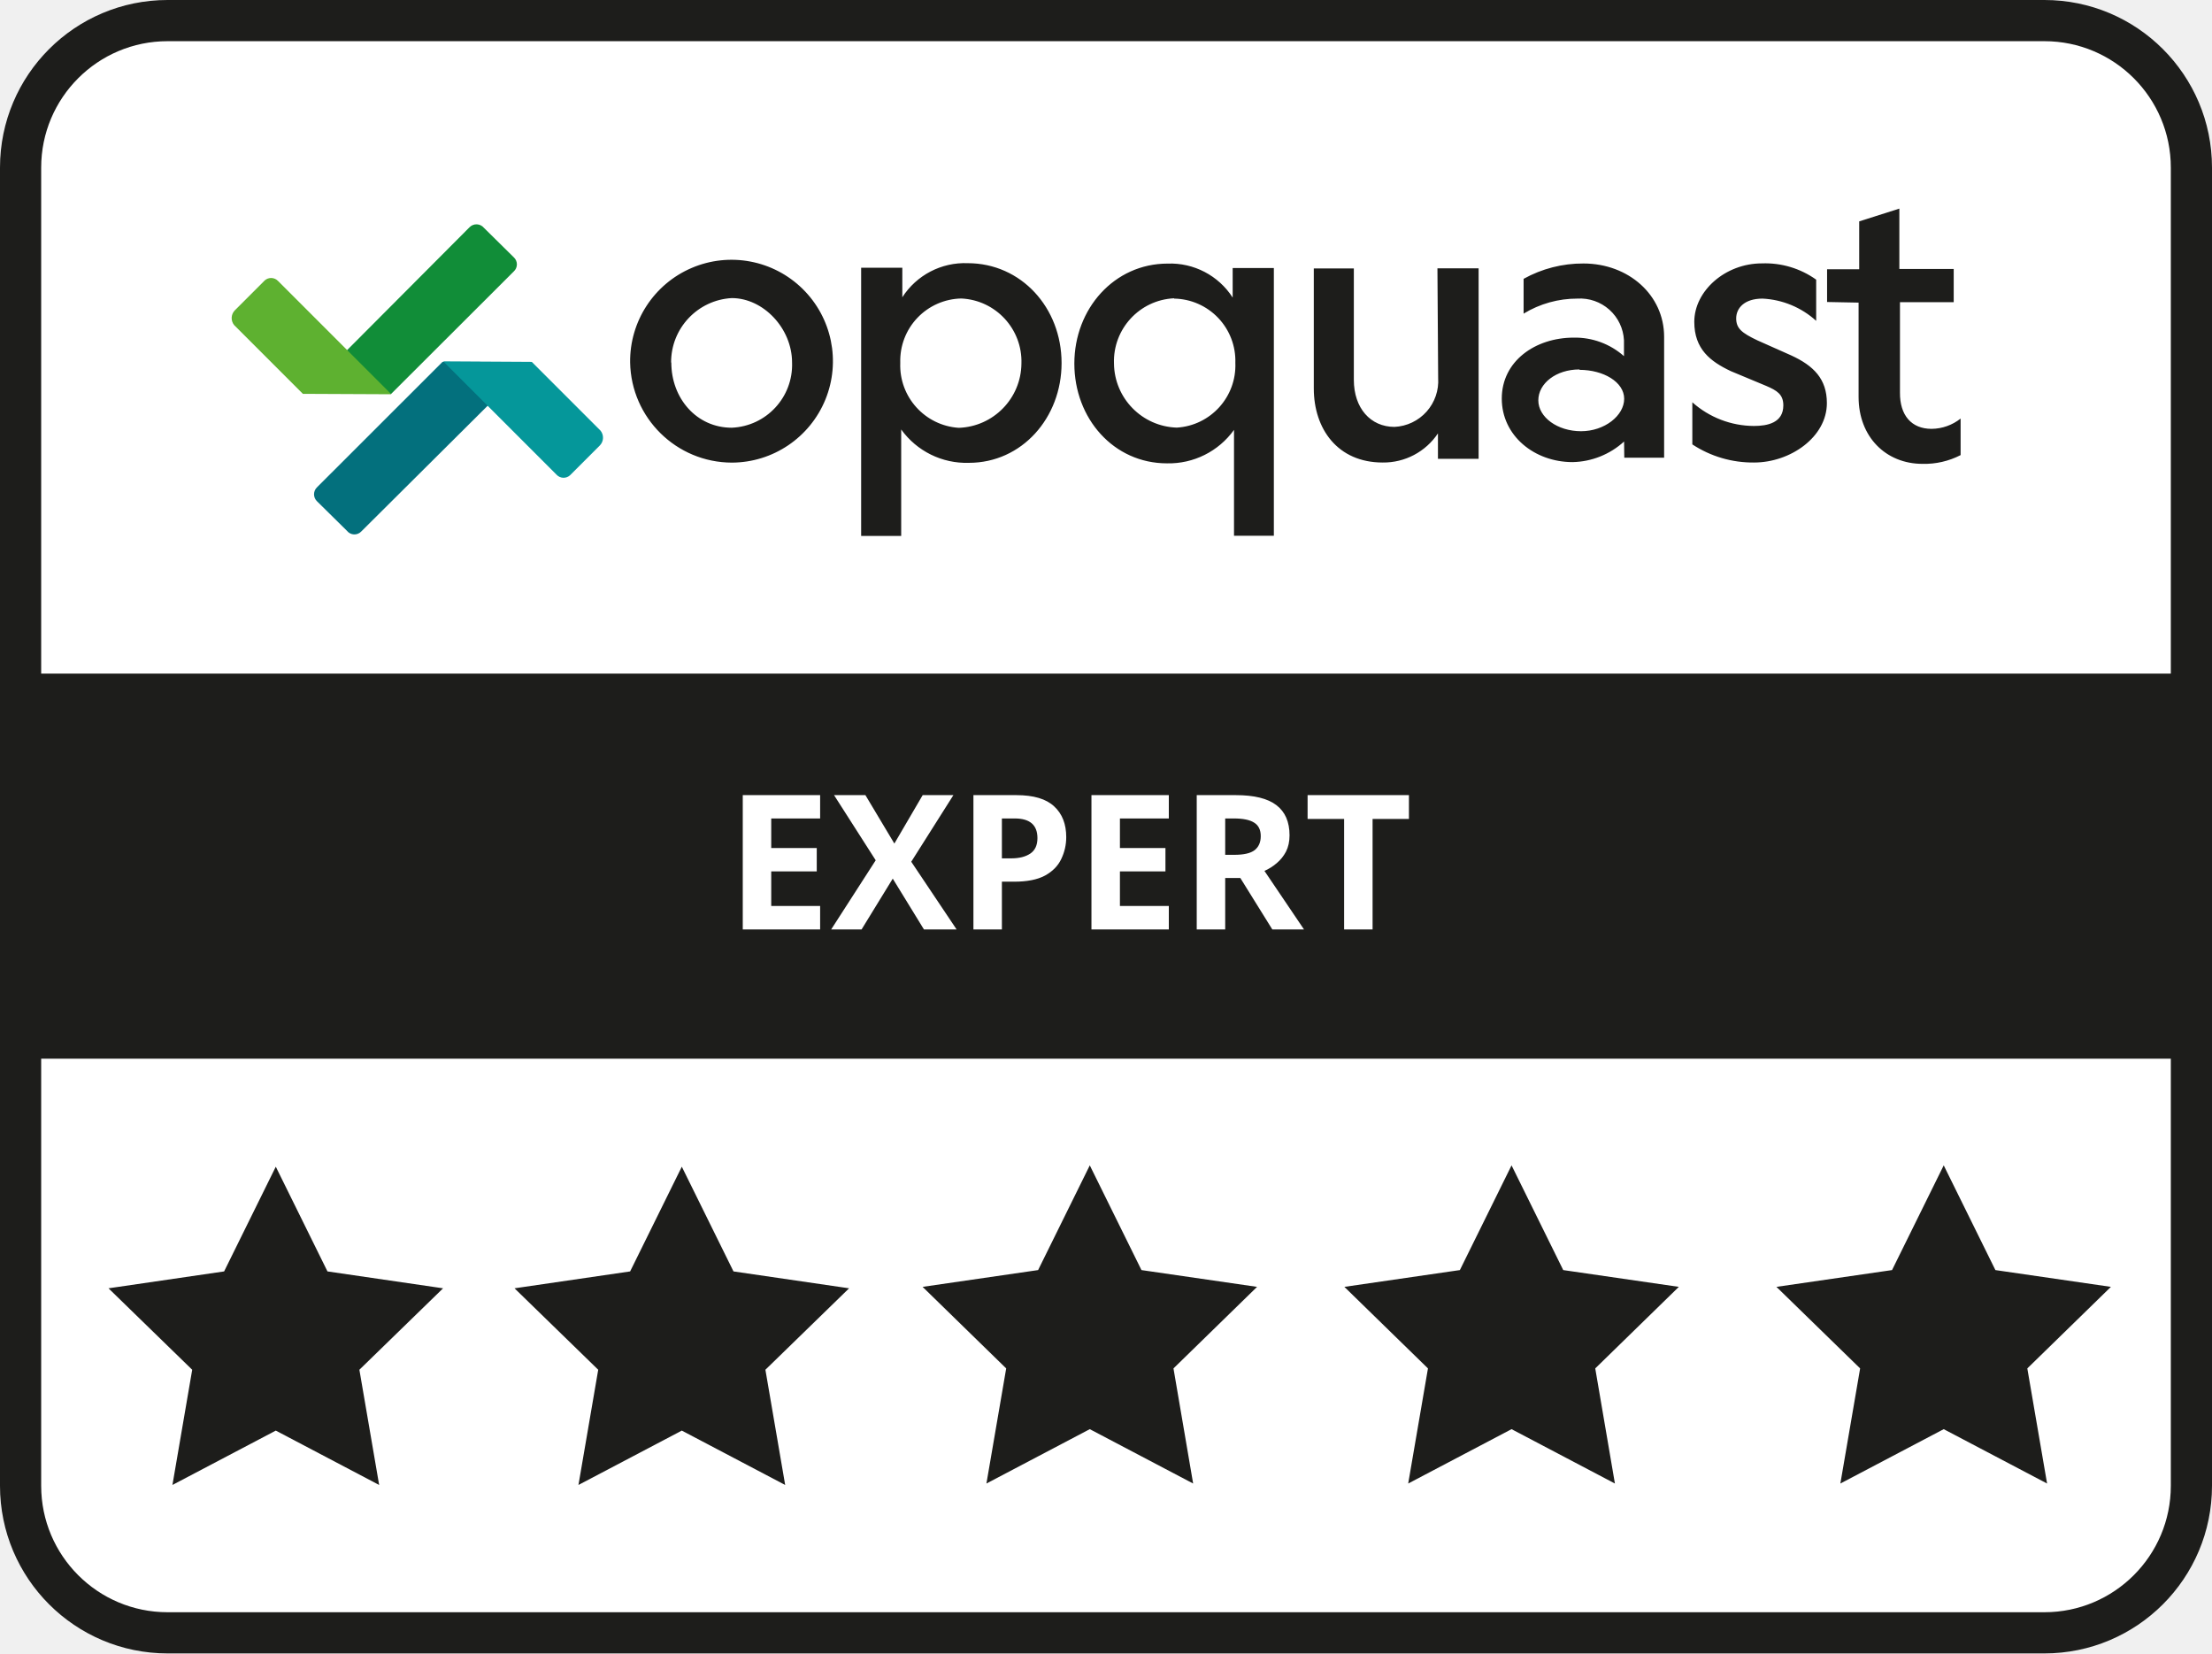
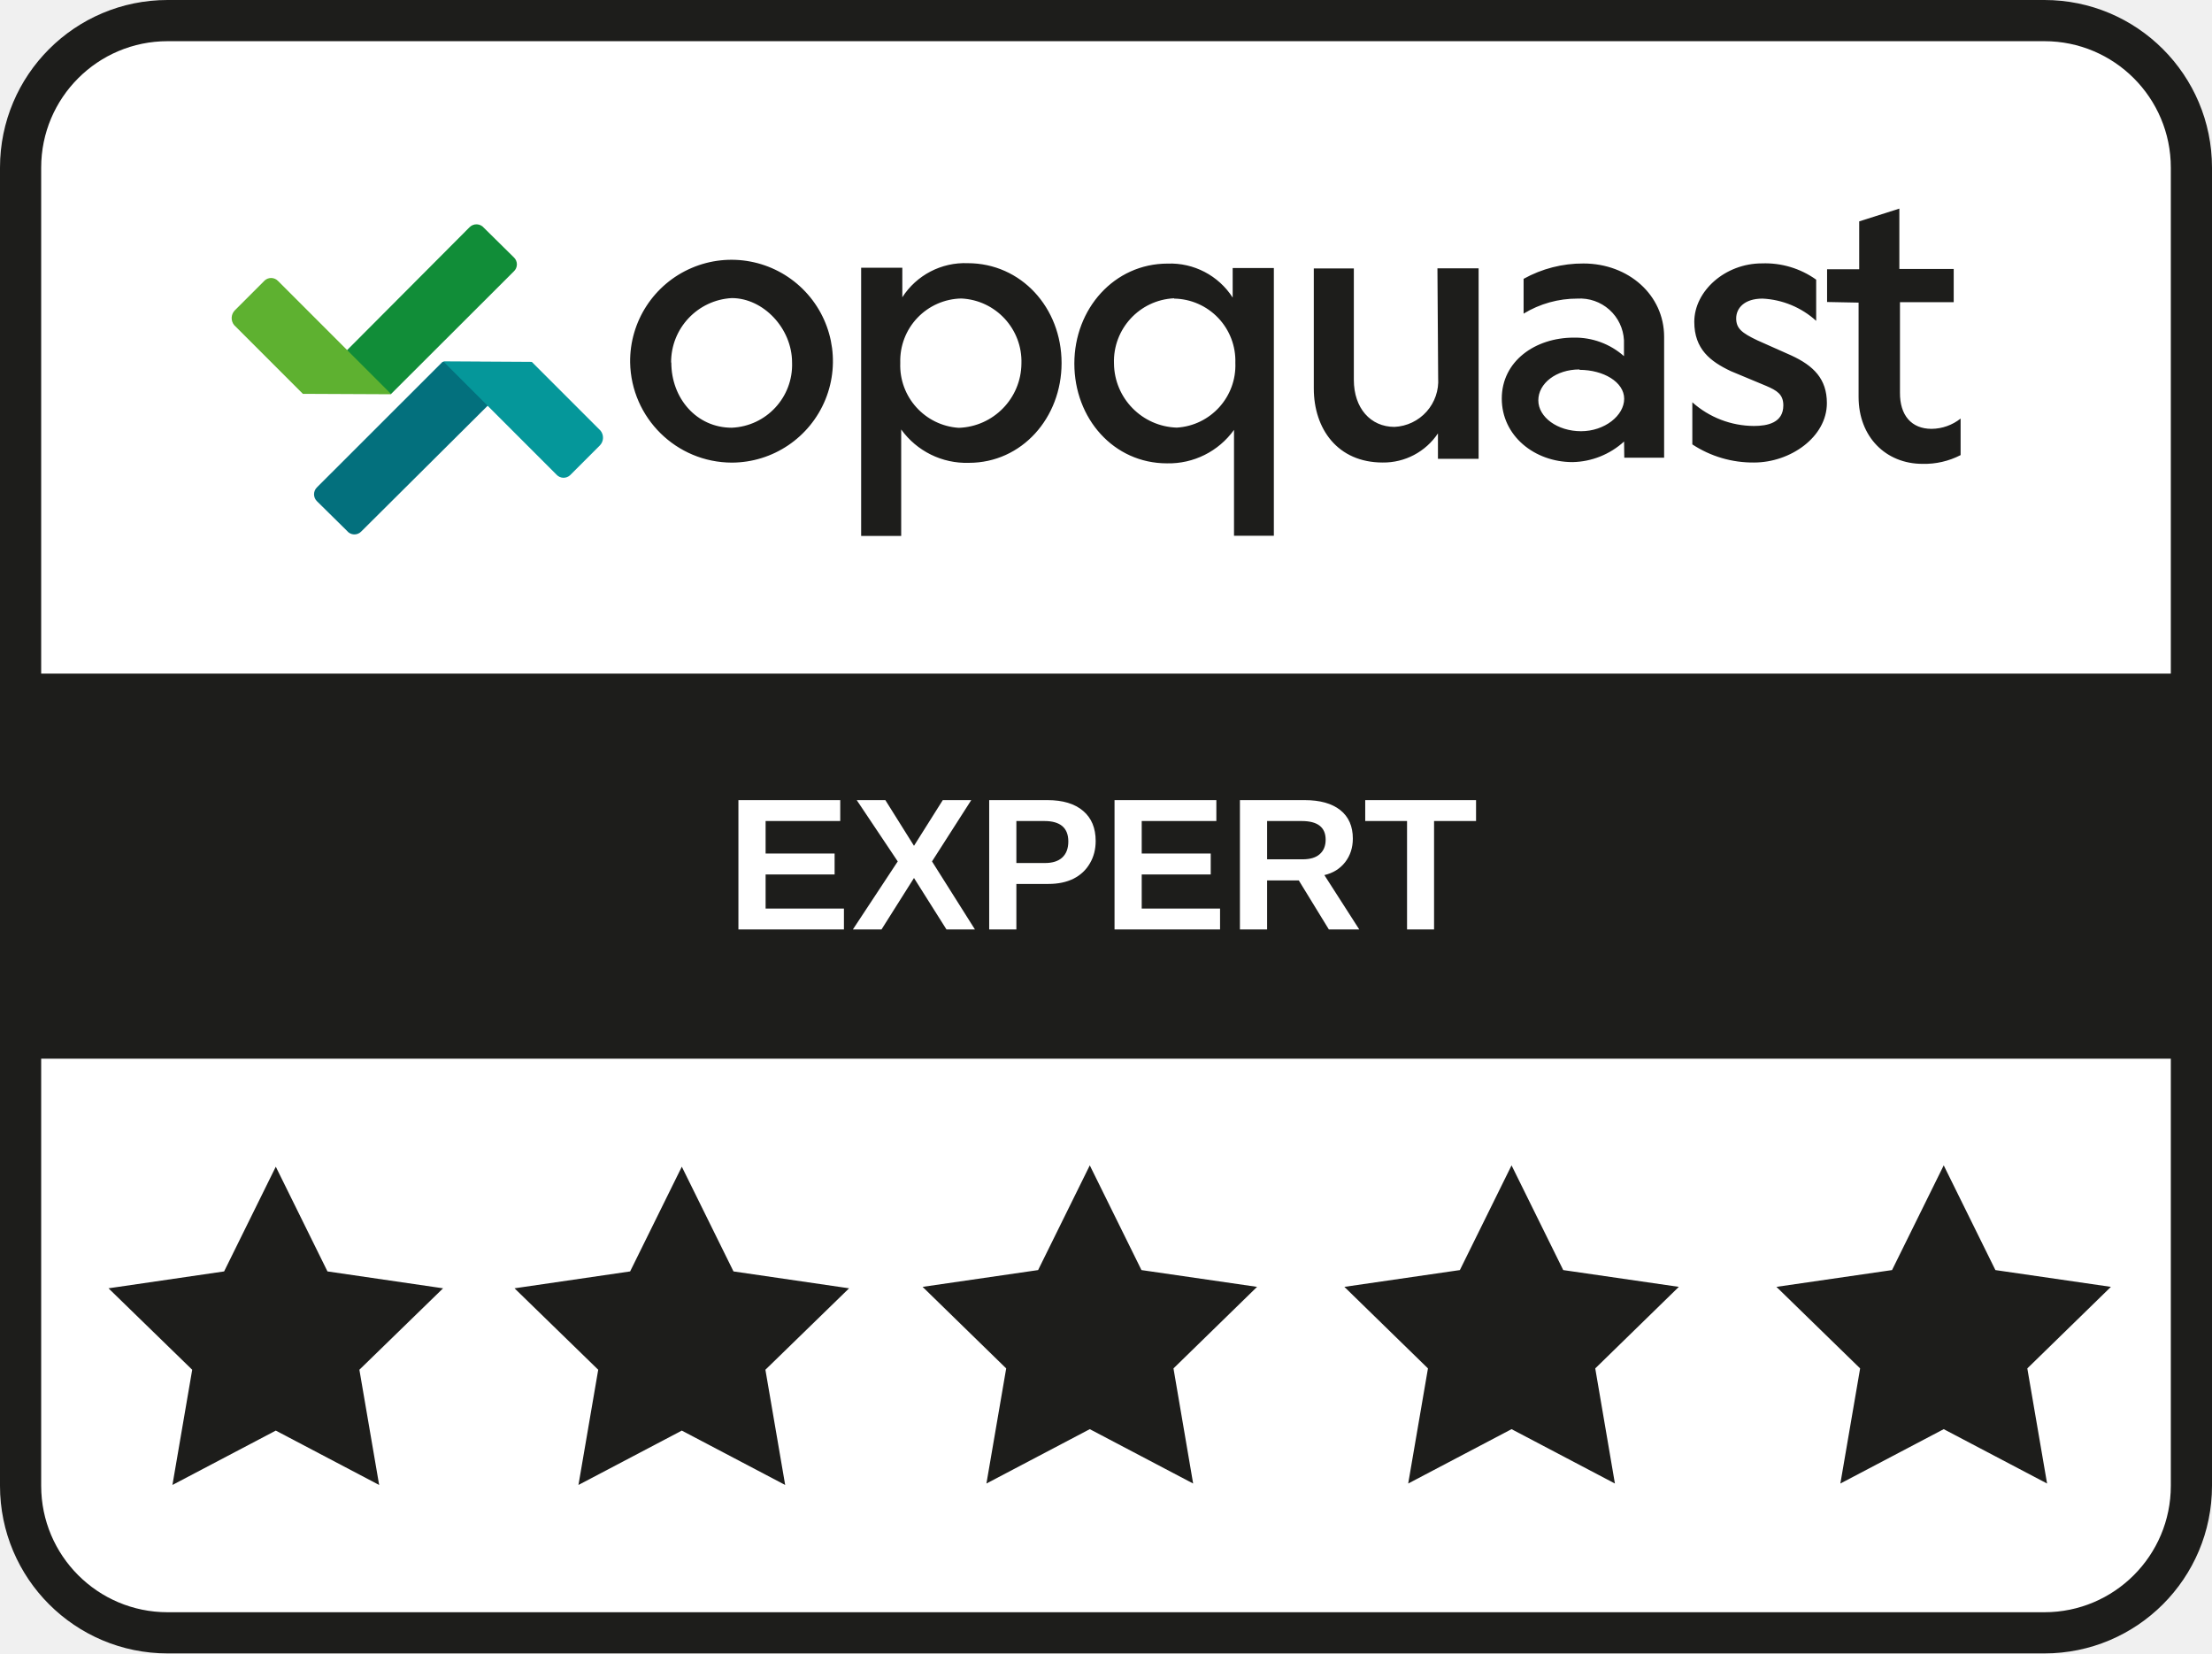
<svg xmlns="http://www.w3.org/2000/svg" viewBox="0 0 214.87 160.58">
  <rect fill="#fff" height="156.58" rx="14.28" width="210.87" x="2" y="2" />
  <rect fill="none" height="156.58" rx="14.28" stroke="#1d1d1b" stroke-miterlimit="10" stroke-width="4" width="210.87" x="2" y="2" />
  <rect fill="none" height="156.58" rx="14.28" stroke="#1d1d1b" stroke-linejoin="round" stroke-width="3" width="210.87" x="2" y="2" />
  <path d="M51.66 35.15l-1.56 1.54-15 14.92a.92.92 0 01-1.4-.06l-2.91-2.87a.94.94 0 010-1.35l12.2-12.19z" fill="#03707d" />
  <path d="M51.66 35.15l6.67 6.67a1.08 1.08 0 01-.06 1.44l-2.9 2.9a.93.93 0 01-1.31-.06l-11-11z" fill="#05979a" />
  <path d="M29.43 38.23l1.57-1.5 14.61-14.66a.94.94 0 011.4.06L49.92 25a.93.93 0 010 1.35L38 38.25z" fill="#118d38" />
  <path d="M29.42 38.25l-6.67-6.67a1.08 1.08 0 01.06-1.44l2.9-2.9a.93.93 0 011.3.05l11 11z" fill="#5eb130" />
  <path d="M1.6 65.42h211.93v37.4H1.6z" fill="#1d1d1b" />
-   <text fill="#fff" font-family="Geograph-Bold, Geograph" font-size="18.26" font-weight="700" transform="translate(70.51 90.27)">EXPERT</text>
+   <text fill="#fff" font-family="arial" font-size="18.26" font-weight="700" transform="translate(70.51 90.27)">EXPERT</text>
  <g fill="#1d1d1b">
    <path d="M66.23 113.31l5.02 10.17 11.23 1.64-8.13 7.91 1.92 11.19-10.04-5.28-10.04 5.28 1.92-11.19-8.13-7.91 11.23-1.64zM105.86 113.18l5.02 10.17 11.23 1.63-8.12 7.92 1.91 11.18-10.04-5.28-10.04 5.28 1.92-11.18-8.12-7.92 11.22-1.63zM61.21 35.21a9.85 9.85 0 119.88 9.72 9.91 9.91 0 01-9.88-9.72zm4 0c0 3.48 2.46 6.33 5.87 6.33a6.12 6.12 0 005.86-6.33c0-3.32-2.79-6.26-5.86-6.26a6.24 6.24 0 00-5.89 6.26zM157.76 42.88a7.65 7.65 0 01-5 2c-3.7 0-6.88-2.55-6.88-6.17s3.23-5.92 7-5.92a7.16 7.16 0 014.87 1.8v-1.54a4.27 4.27 0 00-4.53-4.05 10 10 0 00-5.22 1.46v-3.38a11.87 11.87 0 015.81-1.49c4.38 0 7.84 3.06 7.84 7.12v11.74h-3.87zm-4.33-7c-2.28 0-4 1.36-4 3s1.86 3 4.15 3 4.19-1.52 4.19-3.15-2.02-2.81-4.34-2.81zM170.37 41.37c1.31 0 2.86-.3 2.86-2 0-1.08-.64-1.45-1.66-1.89l-3.43-1.43c-2-.94-3.56-2.15-3.56-4.79 0-3 3-5.68 6.57-5.68a8.52 8.52 0 015.27 1.58v4a8.35 8.35 0 00-5.21-2.16c-1.78 0-2.56.94-2.56 1.92s.55 1.42 2.07 2.14l3.28 1.46c2.17 1 3.46 2.28 3.46 4.63 0 3.3-3.55 5.77-7.07 5.77a10.71 10.71 0 01-6-1.76v-4.09a9.05 9.05 0 005.98 2.3zM187.63 41.65a4.6 4.6 0 002.82-1v3.55a7.66 7.66 0 01-3.7.85c-3.56 0-6.21-2.62-6.21-6.5v-9.16l-3.06-.06v-3.18h3.12V21.5l3.9-1.24v5.86h5.28v3.23h-5.22v8.77c-.02 2.21 1.11 3.53 3.07 3.53zM103.12 35.26c0 5.32-3.86 9.69-9 9.69a7.8 7.8 0 01-6.58-3.24v10.34h-3.89V26h4v2.87A7.21 7.21 0 0194 25.56c5.2 0 9.12 4.33 9.12 9.7zm-15.67 0a6.08 6.08 0 005.68 6.29 6.3 6.3 0 006.09-6.23 6.13 6.13 0 00-5.84-6.33 6.05 6.05 0 00-5.93 6.22zM113.42 25.6a7.19 7.19 0 016.32 3.3v-2.87h4v26h-3.87V41.75a7.8 7.8 0 01-6.51 3.25c-5.19 0-9-4.36-9-9.69s3.88-9.71 9.06-9.71zm.63 3.37a6.13 6.13 0 00-5.84 6.33 6.3 6.3 0 006.1 6.23 6.06 6.06 0 005.69-6.29 6.05 6.05 0 00-5.95-6.24zM139.63 26.06h4v18.5h-3.95v-2.47a6.36 6.36 0 01-5.37 2.83c-4.37 0-6.69-3.26-6.69-7.2V26.07h3.89v10.82c0 2.75 1.62 4.57 3.95 4.57a4.46 4.46 0 004.24-4.75zM146.83 113.18l5.02 10.17 11.23 1.63-8.12 7.92 1.91 11.18-10.04-5.28-10.04 5.28 1.92-11.18-8.12-7.92 11.22-1.63zM26.79 113.31l5.02 10.17 11.23 1.64-8.13 7.91 1.92 11.19-10.04-5.28-10.04 5.28 1.92-11.19-8.13-7.91 11.23-1.64zM188.81 113.18l5.02 10.17 11.22 1.63-8.12 7.92 1.92 11.18-10.04-5.28-10.04 5.28 1.92-11.18-8.13-7.92 11.23-1.63z" />
  </g>
</svg>
